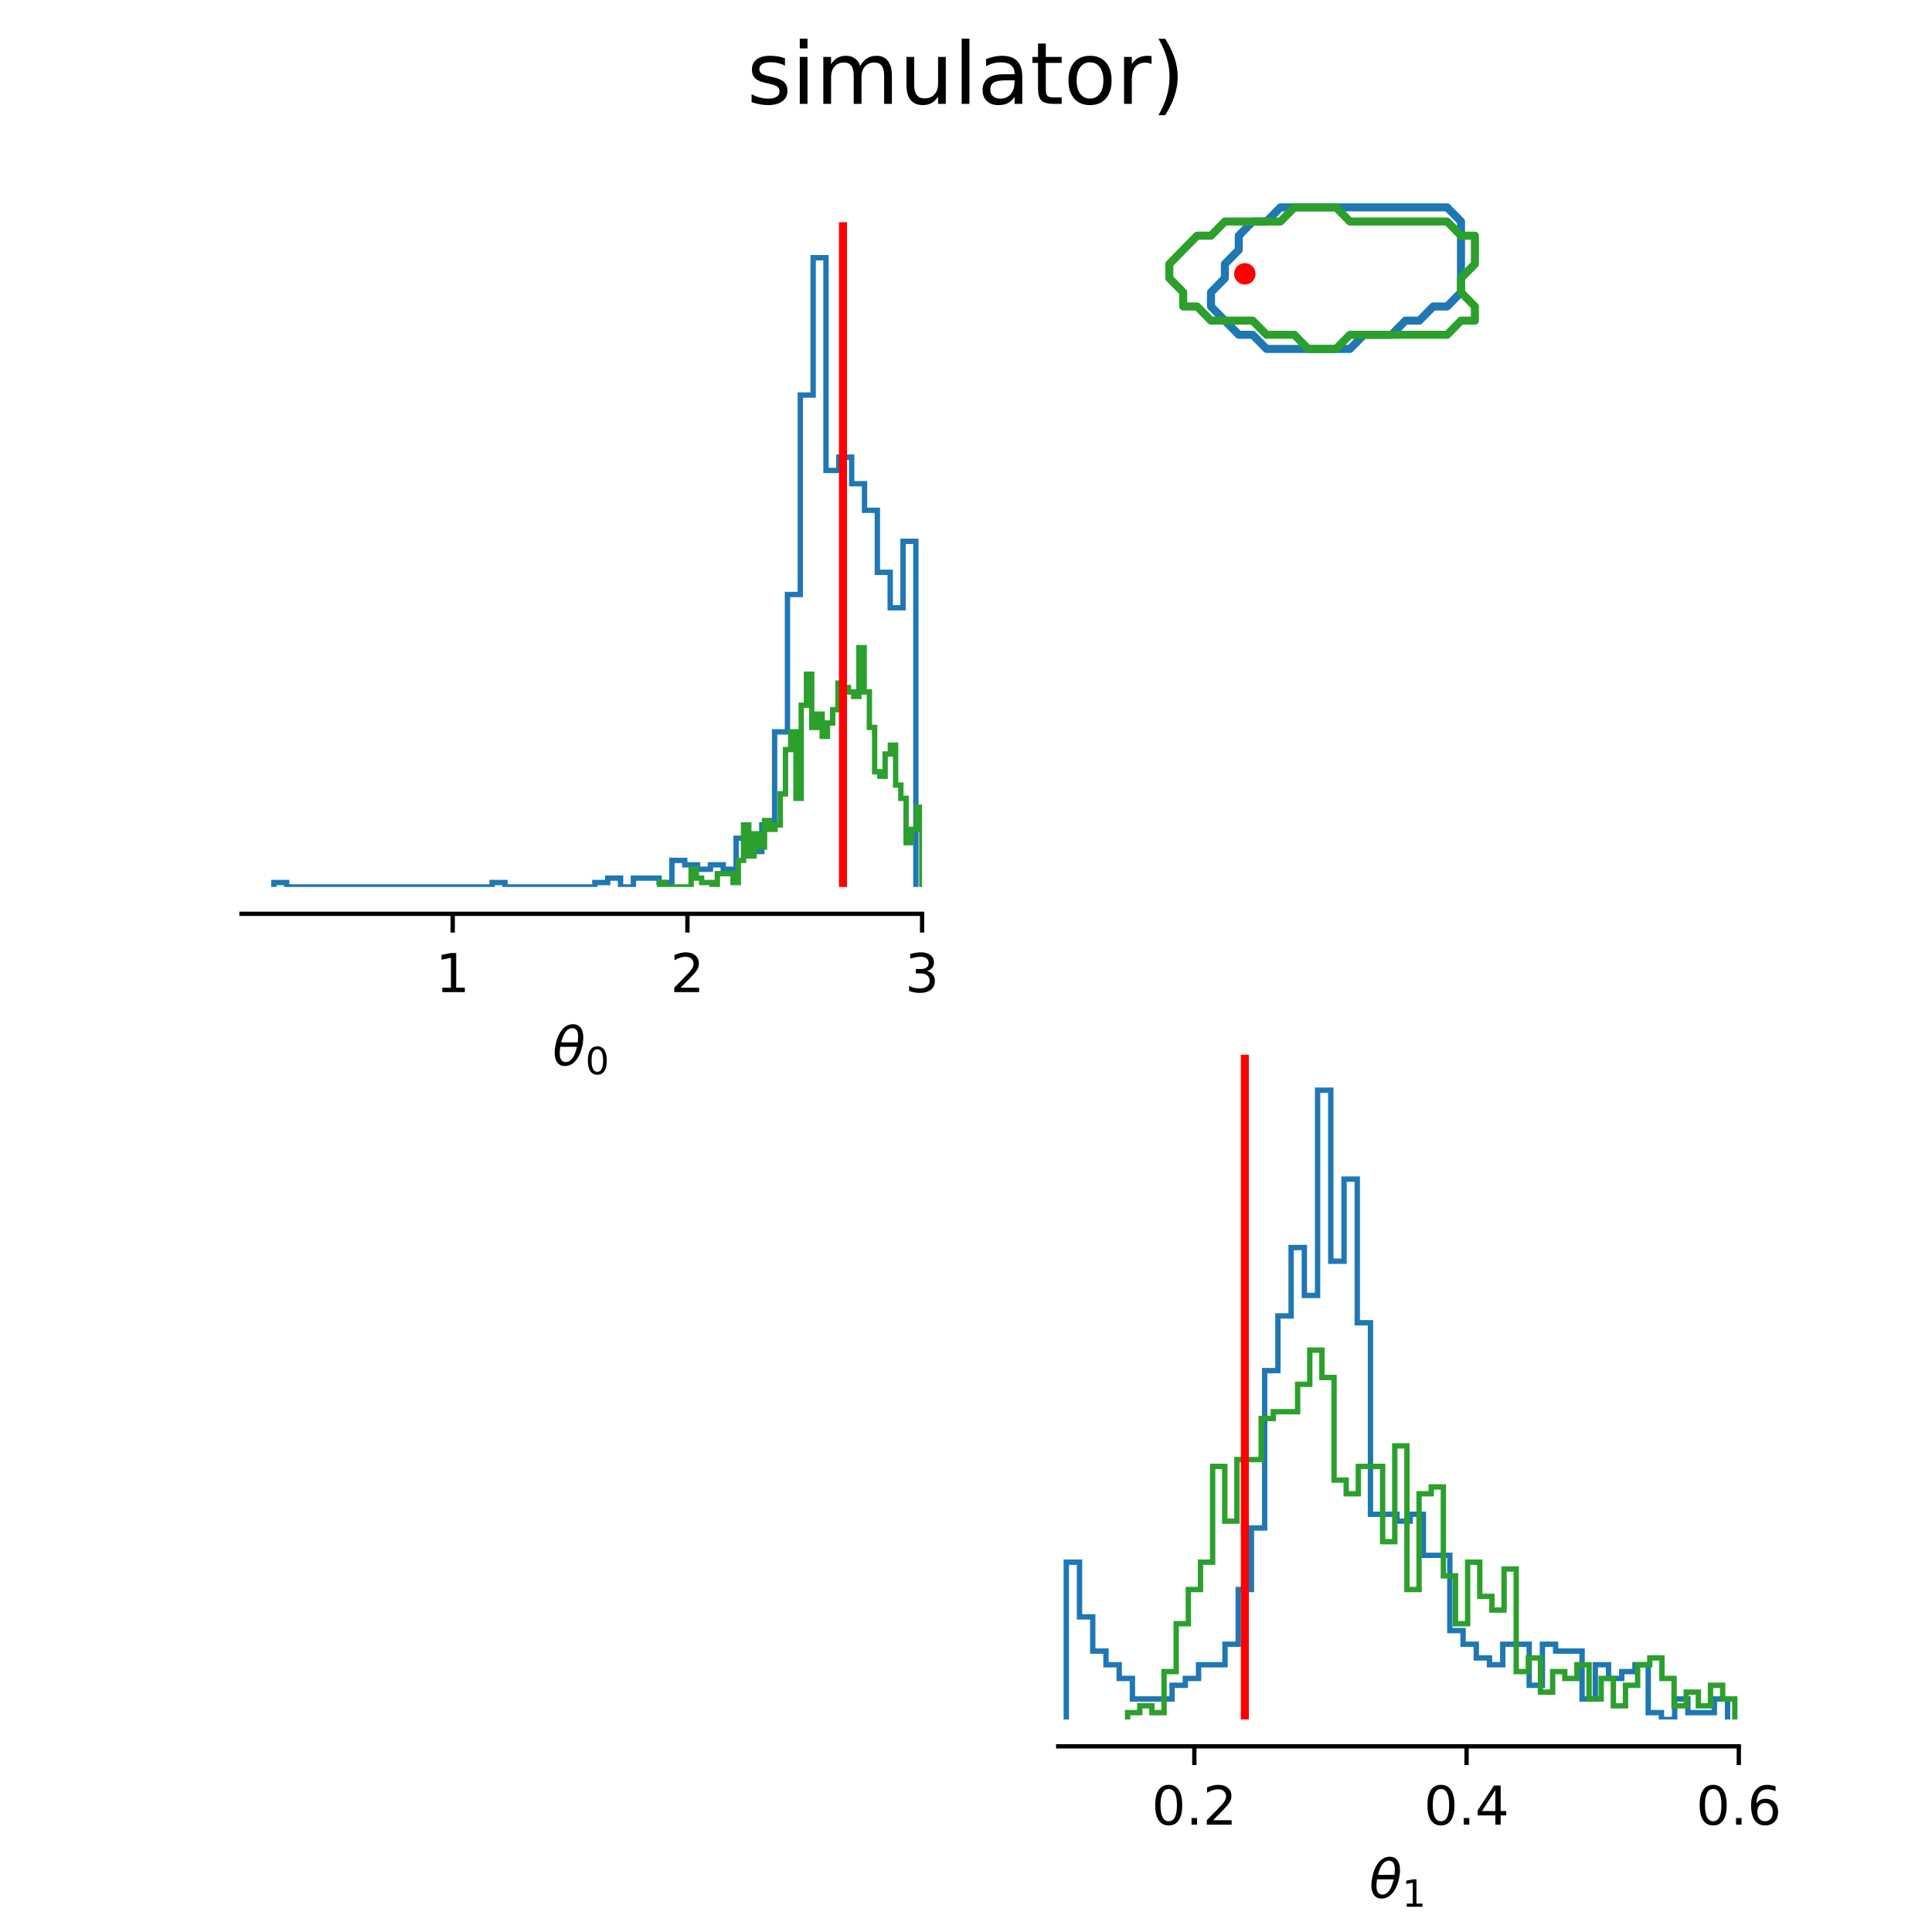
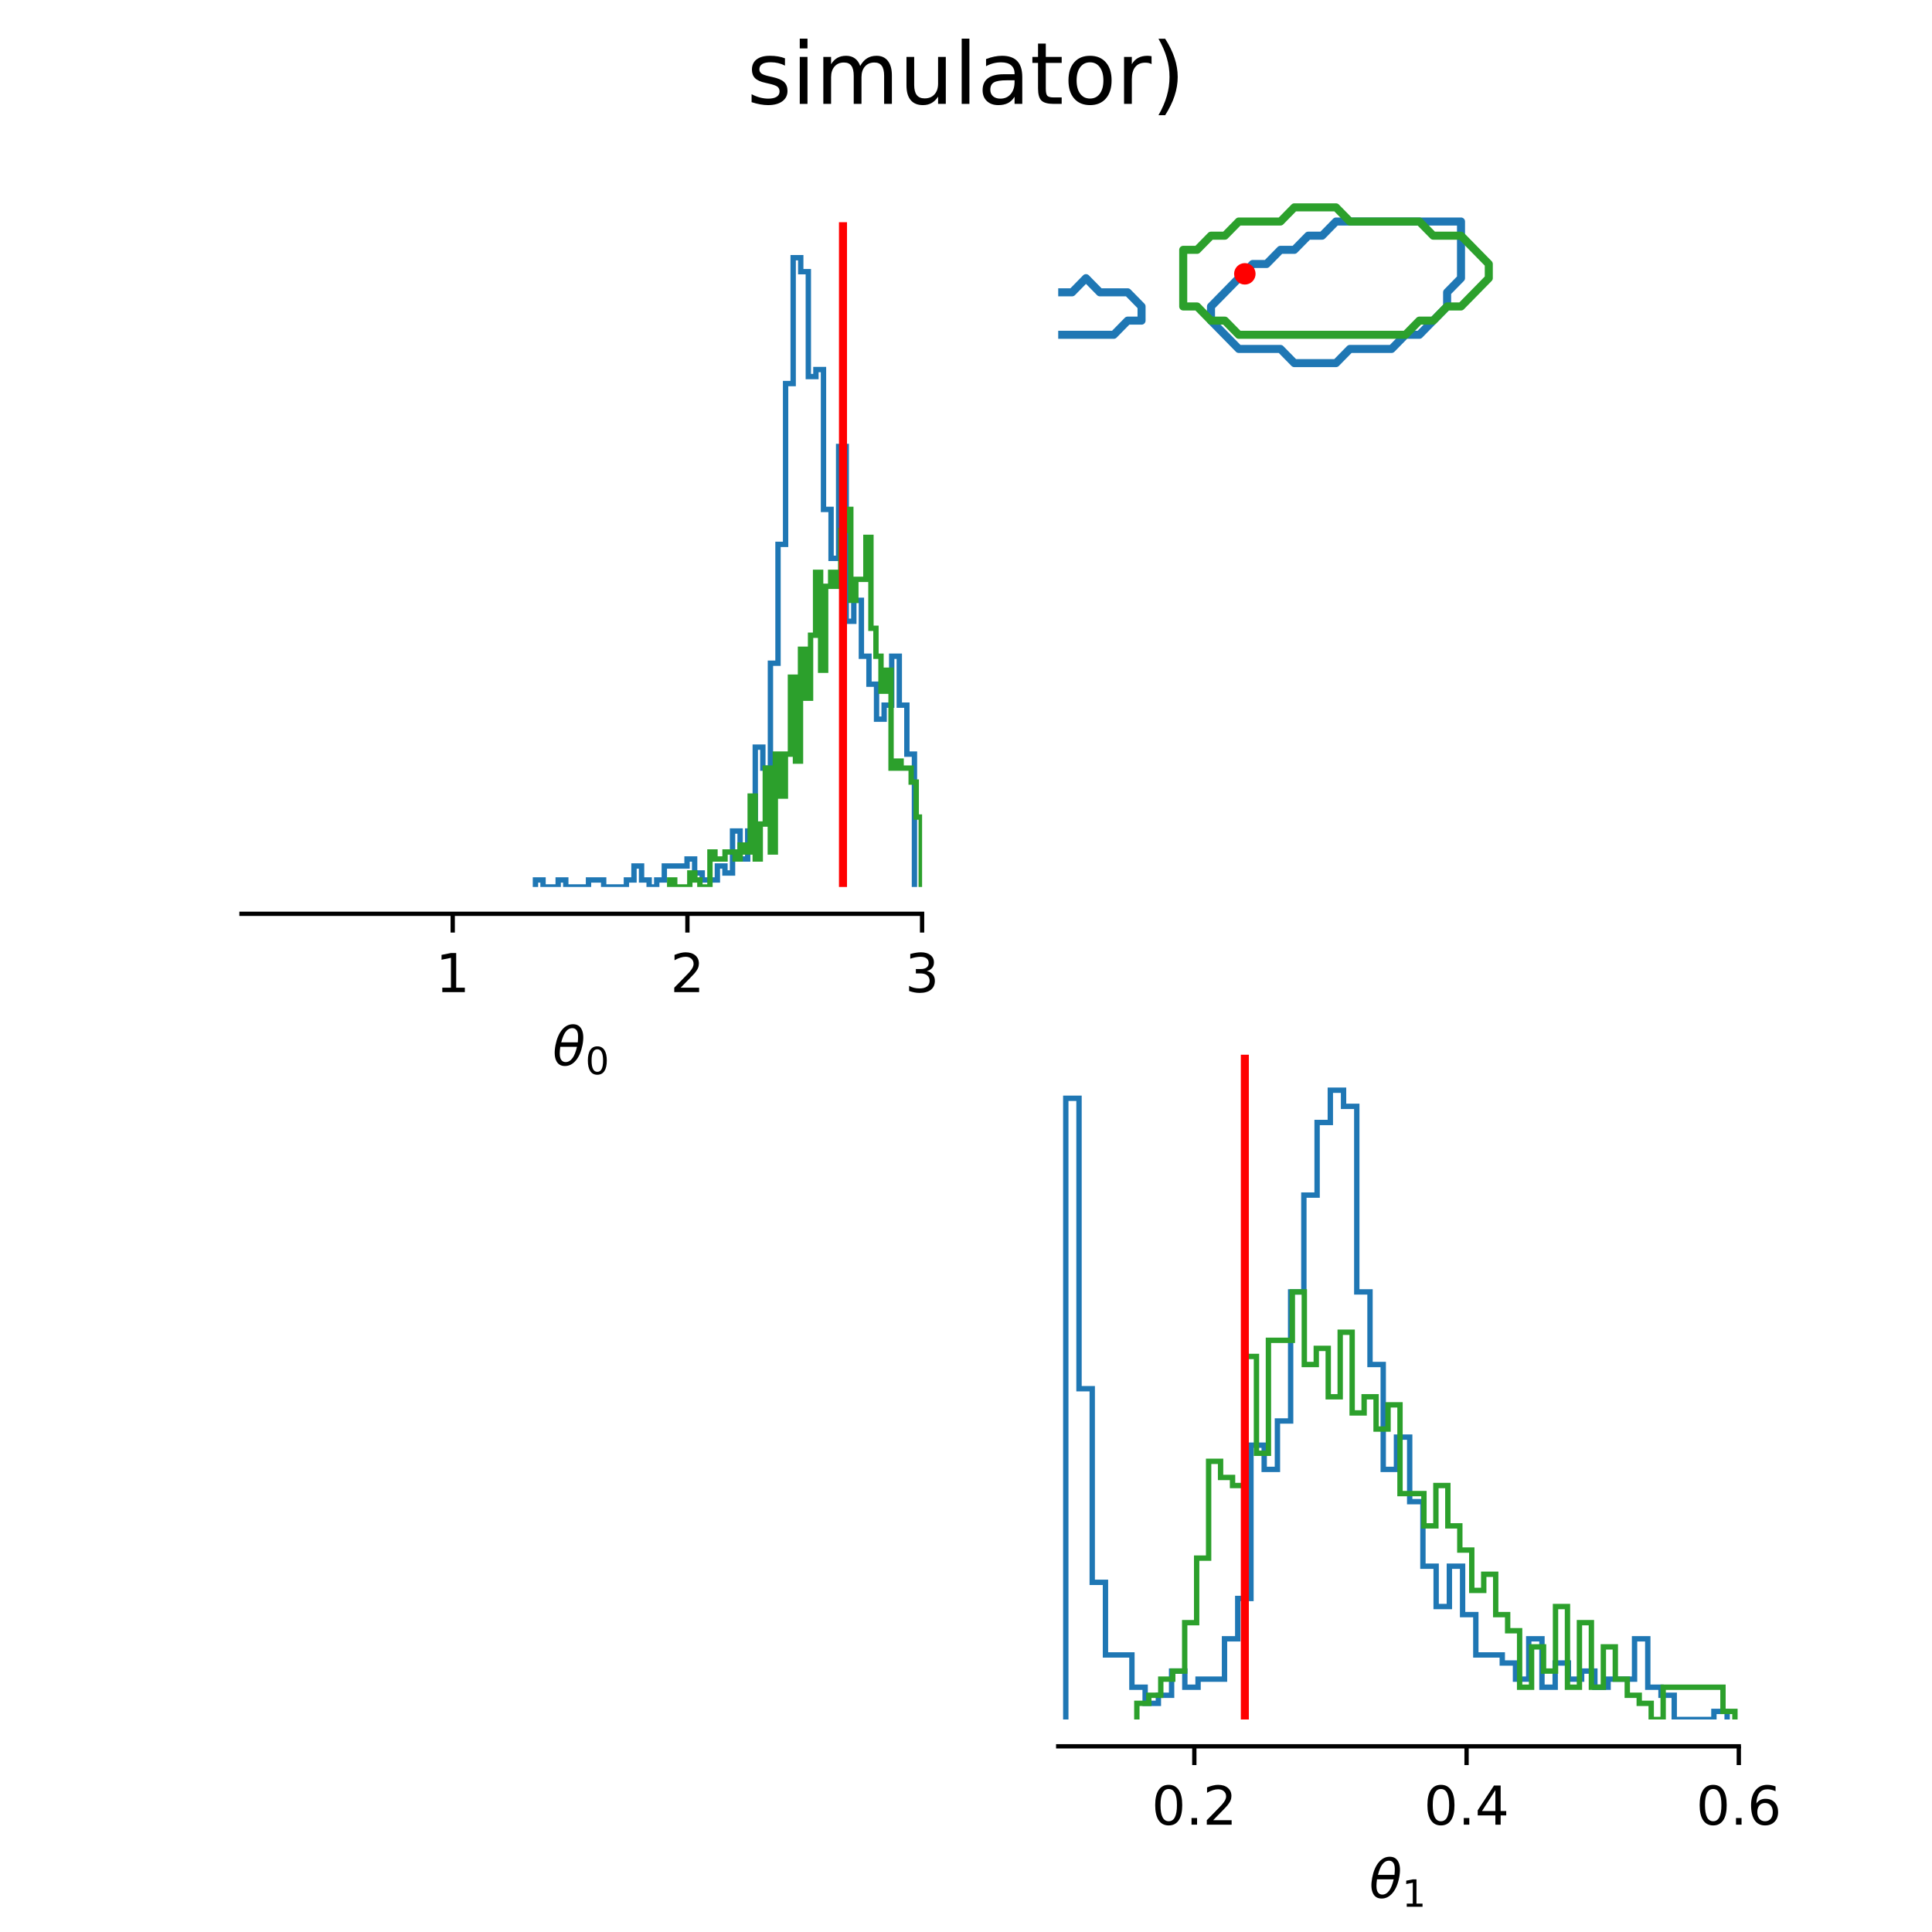
<svg xmlns="http://www.w3.org/2000/svg" xmlns:xlink="http://www.w3.org/1999/xlink" width="360pt" height="360pt" viewBox="0 0 360 360" version="1.1">
  <defs>
    <style type="text/css">*{stroke-linejoin: round; stroke-linecap: butt}</style>
  </defs>
  <g id="figure_1">
    <g id="patch_1">
      <path d="M 0 360  L 360 360  L 360 0  L 0 0  z " style="fill: #ffffff" />
    </g>
    <g id="axes_1">
      <g id="patch_2">
        <path d="M 45 165.273  L 171.818 165.273  L 171.818 36  L 45 36  z " style="fill: #ffffff" />
      </g>
      <g id="matplotlib.axis_1">
        <g id="xtick_1">
          <g id="line2d_1">
            <defs>
-               <path id="m9826b2f49f" d="M 0 0  L 0 3.5  " style="stroke: #000000; stroke-width: 0.8" />
+               <path id="m44b91484c9" d="M 0 0  L 0 3.5  " style="stroke: #000000; stroke-width: 0.8" />
            </defs>
            <g>
-               <use xlink:href="#m9826b2f49f" x="84.357" y="170.273" style="stroke: #000000; stroke-width: 0.8" />
+               <use xlink:href="#m44b91484c9" x="84.357" y="170.273" style="stroke: #000000; stroke-width: 0.8" />
            </g>
          </g>
          <g id="text_1">
            <g transform="translate(81.17612 184.8712) scale(0.1 -0.1)">
              <defs>
                <path id="DejaVuSans-31" d="M 794 531  L 1825 531  L 1825 4091  L 703 3866  L 703 4441  L 1819 4666  L 2450 4666  L 2450 531  L 3481 531  L 3481 0  L 794 0  L 794 531  z " transform="scale(0.015625)" />
              </defs>
              <use xlink:href="#DejaVuSans-31" />
            </g>
          </g>
        </g>
        <g id="xtick_2">
          <g id="line2d_2">
            <g>
-               <use xlink:href="#m9826b2f49f" x="128.088" y="170.273" style="stroke: #000000; stroke-width: 0.8" />
+               <use xlink:href="#m44b91484c9" x="128.088" y="170.273" style="stroke: #000000; stroke-width: 0.8" />
            </g>
          </g>
          <g id="text_2">
            <g transform="translate(124.9065 184.8712) scale(0.1 -0.1)">
              <defs>
                <path id="DejaVuSans-32" d="M 1228 531  L 3431 531  L 3431 0  L 469 0  L 469 531  Q 828 903 1448 1529  Q 2069 2156 2228 2338  Q 2531 2678 2651 2914  Q 2772 3150 2772 3378  Q 2772 3750 2511 3984  Q 2250 4219 1831 4219  Q 1534 4219 1204 4116  Q 875 4013 500 3803  L 500 4441  Q 881 4594 1212 4672  Q 1544 4750 1819 4750  Q 2544 4750 2975 4387  Q 3406 4025 3406 3419  Q 3406 3131 3298 2873  Q 3191 2616 2906 2266  Q 2828 2175 2409 1742  Q 1991 1309 1228 531  z " transform="scale(0.015625)" />
              </defs>
              <use xlink:href="#DejaVuSans-32" />
            </g>
          </g>
        </g>
        <g id="xtick_3">
          <g id="line2d_3">
            <g>
-               <use xlink:href="#m9826b2f49f" x="171.818" y="170.273" style="stroke: #000000; stroke-width: 0.8" />
+               <use xlink:href="#m44b91484c9" x="171.818" y="170.273" style="stroke: #000000; stroke-width: 0.8" />
            </g>
          </g>
          <g id="text_3">
            <g transform="translate(168.6369 184.8712) scale(0.1 -0.1)">
              <defs>
                <path id="DejaVuSans-33" d="M 2597 2516  Q 3050 2419 3304 2112  Q 3559 1806 3559 1356  Q 3559 666 3084 287  Q 2609 -91 1734 -91  Q 1441 -91 1130 -33  Q 819 25 488 141  L 488 750  Q 750 597 1062 519  Q 1375 441 1716 441  Q 2309 441 2620 675  Q 2931 909 2931 1356  Q 2931 1769 2642 2001  Q 2353 2234 1838 2234  L 1294 2234  L 1294 2753  L 1863 2753  Q 2328 2753 2575 2939  Q 2822 3125 2822 3475  Q 2822 3834 2567 4026  Q 2313 4219 1838 4219  Q 1578 4219 1281 4162  Q 984 4106 628 3988  L 628 4550  Q 988 4650 1302 4700  Q 1616 4750 1894 4750  Q 2613 4750 3031 4423  Q 3450 4097 3450 3541  Q 3450 3153 3228 2886  Q 3006 2619 2597 2516  z " transform="scale(0.015625)" />
              </defs>
              <use xlink:href="#DejaVuSans-33" />
            </g>
          </g>
        </g>
        <g id="text_4">
          <g transform="translate(102.9591 198.5493) scale(0.1 -0.1)">
            <defs>
              <path id="DejaVuSans-Oblique-3b8" d="M 2913 2219  L 925 2219  Q 791 1284 928 888  Q 1100 400 1566 400  Q 2034 400 2391 891  Q 2703 1322 2913 2219  z M 3009 2750  Q 3094 3638 2984 3950  Q 2813 4444 2353 4444  Q 1875 4444 1525 3956  Q 1250 3563 1034 2750  L 3009 2750  z M 2444 4913  Q 3194 4913 3494 4250  Q 3794 3591 3566 2422  Q 3341 1256 2781 594  Q 2225 -72 1475 -72  Q 722 -72 425 594  Q 128 1256 353 2422  Q 581 3591 1134 4250  Q 1691 4913 2444 4913  z " transform="scale(0.015625)" />
              <path id="DejaVuSans-30" d="M 2034 4250  Q 1547 4250 1301 3770  Q 1056 3291 1056 2328  Q 1056 1369 1301 889  Q 1547 409 2034 409  Q 2525 409 2770 889  Q 3016 1369 3016 2328  Q 3016 3291 2770 3770  Q 2525 4250 2034 4250  z M 2034 4750  Q 2819 4750 3233 4129  Q 3647 3509 3647 2328  Q 3647 1150 3233 529  Q 2819 -91 2034 -91  Q 1250 -91 836 529  Q 422 1150 422 2328  Q 422 3509 836 4129  Q 1250 4750 2034 4750  z " transform="scale(0.015625)" />
            </defs>
            <use xlink:href="#DejaVuSans-Oblique-3b8" transform="translate(0 0.234375)" />
            <use xlink:href="#DejaVuSans-30" transform="translate(61.18164 -16.17188) scale(0.7)" />
          </g>
        </g>
      </g>
      <g id="matplotlib.axis_2">
        <g id="ytick_1" />
        <g id="ytick_2" />
        <g id="ytick_3" />
        <g id="ytick_4" />
+         <g id="ytick_5" />
      </g>
      <g id="patch_3">
-         <path d="M 51.028 165.273  L 51.028 164.447  L 53.421 164.447  L 53.421 165.273  L 55.814 165.273  L 55.814 165.273  L 58.206 165.273  L 58.206 165.273  L 60.599 165.273  L 60.599 165.273  L 62.991 165.273  L 62.991 165.273  L 65.384 165.273  L 65.384 165.273  L 67.777 165.273  L 67.777 165.273  L 70.169 165.273  L 70.169 165.273  L 72.562 165.273  L 72.562 165.273  L 74.954 165.273  L 74.954 165.273  L 77.347 165.273  L 77.347 165.273  L 79.74 165.273  L 79.74 165.273  L 82.132 165.273  L 82.132 165.273  L 84.525 165.273  L 84.525 165.273  L 86.918 165.273  L 86.918 165.273  L 89.31 165.273  L 89.31 165.273  L 91.703 165.273  L 91.703 164.447  L 94.095 164.447  L 94.095 165.273  L 96.488 165.273  L 96.488 165.273  L 98.881 165.273  L 98.881 165.273  L 101.273 165.273  L 101.273 165.273  L 103.666 165.273  L 103.666 165.273  L 106.058 165.273  L 106.058 165.273  L 108.451 165.273  L 108.451 165.273  L 110.844 165.273  L 110.844 164.447  L 113.236 164.447  L 113.236 163.621  L 115.629 163.621  L 115.629 165.273  L 118.022 165.273  L 118.022 163.621  L 120.414 163.621  L 120.414 163.621  L 122.807 163.621  L 122.807 164.447  L 125.199 164.447  L 125.199 160.318  L 127.592 160.318  L 127.592 161.144  L 129.985 161.144  L 129.985 161.97  L 132.377 161.97  L 132.377 161.144  L 134.77 161.144  L 134.77 161.97  L 137.162 161.97  L 137.162 156.19  L 139.555 156.19  L 139.555 158.667  L 141.948 158.667  L 141.948 153.712  L 144.34 153.712  L 144.34 136.372  L 146.733 136.372  L 146.733 110.774  L 149.126 110.774  L 149.126 73.616  L 151.518 73.616  L 151.518 48.019  L 153.911 48.019  L 153.911 87.654  L 156.303 87.654  L 156.303 85.177  L 158.696 85.177  L 158.696 90.131  L 161.089 90.131  L 161.089 95.085  L 163.481 95.085  L 163.481 106.646  L 165.874 106.646  L 165.874 113.252  L 168.266 113.252  L 168.266 100.866  L 170.659 100.866  L 170.659 165.273  " clip-path="url(#p16dd8b7248)" style="fill: none; stroke: #1f77b4; stroke-linejoin: miter" />
+         <path d="M 99.773 165.273  L 99.773 163.97  L 101.185 163.97  L 101.185 165.273  L 102.598 165.273  L 102.598 165.273  L 104.01 165.273  L 104.01 163.97  L 105.423 163.97  L 105.423 165.273  L 106.835 165.273  L 106.835 165.273  L 108.248 165.273  L 108.248 165.273  L 109.66 165.273  L 109.66 163.97  L 111.072 163.97  L 111.072 163.97  L 112.485 163.97  L 112.485 165.273  L 113.897 165.273  L 113.897 165.273  L 115.31 165.273  L 115.31 165.273  L 116.722 165.273  L 116.722 163.97  L 118.134 163.97  L 118.134 161.364  L 119.547 161.364  L 119.547 163.97  L 120.959 163.97  L 120.959 165.273  L 122.372 165.273  L 122.372 163.97  L 123.784 163.97  L 123.784 161.364  L 125.196 161.364  L 125.196 161.364  L 126.609 161.364  L 126.609 161.364  L 128.021 161.364  L 128.021 160.061  L 129.434 160.061  L 129.434 162.667  L 130.846 162.667  L 130.846 163.97  L 132.258 163.97  L 132.258 163.97  L 133.671 163.97  L 133.671 161.364  L 135.083 161.364  L 135.083 162.667  L 136.496 162.667  L 136.496 154.85  L 137.908 154.85  L 137.908 160.061  L 139.321 160.061  L 139.321 154.85  L 140.733 154.85  L 140.733 139.216  L 142.145 139.216  L 142.145 143.125  L 143.558 143.125  L 143.558 123.582  L 144.97 123.582  L 144.97 101.434  L 146.383 101.434  L 146.383 71.469  L 147.795 71.469  L 147.795 48.019  L 149.207 48.019  L 149.207 50.624  L 150.62 50.624  L 150.62 70.167  L 152.032 70.167  L 152.032 68.864  L 153.445 68.864  L 153.445 94.92  L 154.857 94.92  L 154.857 104.04  L 156.269 104.04  L 156.269 83.195  L 157.682 83.195  L 157.682 115.765  L 159.094 115.765  L 159.094 111.857  L 160.507 111.857  L 160.507 122.28  L 161.919 122.28  L 161.919 127.491  L 163.331 127.491  L 163.331 134.005  L 164.744 134.005  L 164.744 131.399  L 166.156 131.399  L 166.156 122.28  L 167.569 122.28  L 167.569 131.399  L 168.981 131.399  L 168.981 140.519  L 170.394 140.519  L 170.394 165.273  " clip-path="url(#pfced21b844)" style="fill: none; stroke: #1f77b4; stroke-linejoin: miter" />
      </g>
      <g id="patch_4">
-         <path d="M 122.916 165.273  L 122.916 164.447  L 123.893 164.447  L 123.893 165.273  L 124.87 165.273  L 124.87 165.273  L 125.848 165.273  L 125.848 165.273  L 126.825 165.273  L 126.825 165.273  L 127.802 165.273  L 127.802 165.273  L 128.779 165.273  L 128.779 161.97  L 129.756 161.97  L 129.756 163.621  L 130.733 163.621  L 130.733 164.447  L 131.71 164.447  L 131.71 164.447  L 132.687 164.447  L 132.687 165.273  L 133.664 165.273  L 133.664 162.796  L 134.641 162.796  L 134.641 162.796  L 135.618 162.796  L 135.618 162.796  L 136.595 162.796  L 136.595 164.447  L 137.572 164.447  L 137.572 160.318  L 138.549 160.318  L 138.549 153.712  L 139.526 153.712  L 139.526 159.493  L 140.504 159.493  L 140.504 155.364  L 141.481 155.364  L 141.481 157.841  L 142.458 157.841  L 142.458 152.887  L 143.435 152.887  L 143.435 154.538  L 144.412 154.538  L 144.412 153.712  L 145.389 153.712  L 145.389 147.932  L 146.366 147.932  L 146.366 139.675  L 147.343 139.675  L 147.343 136.372  L 148.32 136.372  L 148.32 148.758  L 149.297 148.758  L 149.297 131.418  L 150.274 131.418  L 150.274 125.638  L 151.251 125.638  L 151.251 135.546  L 152.228 135.546  L 152.228 133.069  L 153.205 133.069  L 153.205 137.198  L 154.182 137.198  L 154.182 134.721  L 155.159 134.721  L 155.159 132.243  L 156.137 132.243  L 156.137 127.289  L 157.114 127.289  L 157.114 128.115  L 158.091 128.115  L 158.091 128.94  L 159.068 128.94  L 159.068 129.766  L 160.045 129.766  L 160.045 120.683  L 161.022 120.683  L 161.022 128.94  L 161.999 128.94  L 161.999 135.546  L 162.976 135.546  L 162.976 143.804  L 163.953 143.804  L 163.953 144.629  L 164.93 144.629  L 164.93 140.501  L 165.907 140.501  L 165.907 138.849  L 166.884 138.849  L 166.884 146.281  L 167.861 146.281  L 167.861 148.758  L 168.838 148.758  L 168.838 157.015  L 169.815 157.015  L 169.815 154.538  L 170.793 154.538  L 170.793 150.41  L 171.77 150.41  L 171.77 165.273  " clip-path="url(#p16dd8b7248)" style="fill: none; stroke: #2ca02c; stroke-linejoin: miter" />
+         <path d="M 124.787 165.273  L 124.787 163.97  L 125.725 163.97  L 125.725 165.273  L 126.662 165.273  L 126.662 165.273  L 127.6 165.273  L 127.6 165.273  L 128.537 165.273  L 128.537 162.667  L 129.475 162.667  L 129.475 163.97  L 130.412 163.97  L 130.412 165.273  L 131.35 165.273  L 131.35 165.273  L 132.287 165.273  L 132.287 158.759  L 133.224 158.759  L 133.224 160.061  L 134.162 160.061  L 134.162 160.061  L 135.099 160.061  L 135.099 158.759  L 136.037 158.759  L 136.037 158.759  L 136.974 158.759  L 136.974 160.061  L 137.912 160.061  L 137.912 157.456  L 138.849 157.456  L 138.849 158.759  L 139.786 158.759  L 139.786 148.336  L 140.724 148.336  L 140.724 160.061  L 141.661 160.061  L 141.661 153.547  L 142.599 153.547  L 142.599 143.125  L 143.536 143.125  L 143.536 158.759  L 144.474 158.759  L 144.474 140.519  L 145.411 140.519  L 145.411 148.336  L 146.349 148.336  L 146.349 140.519  L 147.286 140.519  L 147.286 126.188  L 148.223 126.188  L 148.223 141.822  L 149.161 141.822  L 149.161 120.977  L 150.098 120.977  L 150.098 130.096  L 151.036 130.096  L 151.036 118.371  L 151.973 118.371  L 151.973 106.646  L 152.911 106.646  L 152.911 124.885  L 153.848 124.885  L 153.848 109.251  L 154.785 109.251  L 154.785 106.646  L 155.723 106.646  L 155.723 109.251  L 156.66 109.251  L 156.66 98.829  L 157.598 98.829  L 157.598 94.92  L 158.535 94.92  L 158.535 111.857  L 159.473 111.857  L 159.473 107.948  L 160.41 107.948  L 160.41 107.948  L 161.347 107.948  L 161.347 100.132  L 162.285 100.132  L 162.285 117.068  L 163.222 117.068  L 163.222 122.28  L 164.16 122.28  L 164.16 128.794  L 165.097 128.794  L 165.097 124.885  L 166.035 124.885  L 166.035 143.125  L 166.972 143.125  L 166.972 141.822  L 167.91 141.822  L 167.91 143.125  L 168.847 143.125  L 168.847 143.125  L 169.784 143.125  L 169.784 145.73  L 170.722 145.73  L 170.722 152.244  L 171.659 152.244  L 171.659 165.273  " clip-path="url(#pfced21b844)" style="fill: none; stroke: #2ca02c; stroke-linejoin: miter" />
      </g>
      <g id="line2d_4">
-         <path d="M 157.078 165.273  L 157.078 42.156  " clip-path="url(#p16dd8b7248)" style="fill: none; stroke: #ff0000; stroke-width: 1.5; stroke-linecap: square" />
+         <path d="M 157.078 165.273  L 157.078 42.156  " clip-path="url(#pfced21b844)" style="fill: none; stroke: #ff0000; stroke-width: 1.5; stroke-linecap: square" />
      </g>
      <g id="patch_5">
        <path d="M 45 170.273  L 171.818 170.273  " style="fill: none; stroke: #000000; stroke-width: 0.8; stroke-linejoin: miter; stroke-linecap: square" />
      </g>
    </g>
    <g id="axes_2">
      <g id="patch_6">
        <path d="M 197.182 165.273  L 324 165.273  L 324 36  L 197.182 36  z " style="fill: #ffffff" />
      </g>
      <g id="matplotlib.axis_3">
        <g id="xtick_4" />
        <g id="xtick_5" />
        <g id="xtick_6" />
      </g>
      <g id="matplotlib.axis_4">
-         <g id="ytick_5" />
        <g id="ytick_6" />
        <g id="ytick_7" />
        <g id="ytick_8" />
        <g id="ytick_9" />
        <g id="ytick_10" />
+         <g id="ytick_11" />
      </g>
      <g id="QuadContourSet_1">
-         <path d="M 236.004 65.02  L 236.004 65.02  L 233.416 62.382  L 230.827 62.382  L 230.827 62.382  L 228.239 59.744  L 228.239 59.744  L 225.651 57.106  L 225.651 57.106  L 225.651 54.468  L 225.651 54.468  L 228.239 51.829  L 228.239 49.191  L 228.239 49.191  L 230.827 46.553  L 230.827 43.915  L 230.827 43.915  L 233.416 41.276  L 233.416 41.276  L 236.004 41.276  L 238.592 38.638  L 238.592 38.638  L 241.18 38.638  L 243.768 38.638  L 246.356 38.638  L 248.944 38.638  L 251.532 38.638  L 254.121 38.638  L 256.709 38.638  L 259.297 38.638  L 261.885 38.638  L 264.473 38.638  L 267.061 38.638  L 269.649 38.638  L 269.649 38.638  L 272.237 41.276  L 272.237 41.276  L 272.237 43.915  L 272.237 46.553  L 272.237 49.191  L 272.237 51.829  L 272.237 54.468  L 272.237 54.468  L 269.649 57.106  L 269.649 57.106  L 267.061 57.106  L 264.473 59.744  L 264.473 59.744  L 261.885 59.744  L 259.297 62.382  L 259.297 62.382  L 256.709 62.382  L 254.121 62.382  L 251.532 65.02  L 251.532 65.02  L 248.944 65.02  L 246.356 65.02  L 243.768 65.02  L 241.18 65.02  L 238.592 65.02  L 236.004 65.02  z M 202.358 54.468  L 202.358 54.468  L 202.358 54.468  L 202.358 54.468  L 202.358 54.468  z " clip-path="url(#p6ecda523f6)" style="fill: none; stroke: #1f77b4; stroke-width: 1.5" />
+         <path d="M 197.182 54.468  L 199.77 54.468  L 202.358 51.829  L 202.358 51.829  L 202.358 51.829  L 204.946 54.468  L 207.534 54.468  L 210.122 54.468  L 210.122 54.468  L 212.711 57.106  L 212.711 57.106  L 212.711 59.744  L 212.711 59.744  L 210.122 59.744  L 207.534 62.382  L 207.534 62.382  L 204.946 62.382  L 202.358 62.382  L 199.77 62.382  L 197.182 62.382  M 241.18 67.659  L 241.18 67.659  L 238.592 65.02  L 236.004 65.02  L 233.416 65.02  L 230.827 65.02  L 230.827 65.02  L 228.239 62.382  L 228.239 62.382  L 225.651 59.744  L 225.651 59.744  L 225.651 57.106  L 225.651 57.106  L 228.239 54.468  L 228.239 54.468  L 230.827 51.829  L 230.827 51.829  L 233.416 49.191  L 233.416 49.191  L 236.004 49.191  L 238.592 46.553  L 238.592 46.553  L 241.18 46.553  L 243.768 43.915  L 243.768 43.915  L 246.356 43.915  L 248.944 41.276  L 248.944 41.276  L 251.532 41.276  L 254.121 41.276  L 256.709 41.276  L 259.297 41.276  L 261.885 41.276  L 264.473 41.276  L 267.061 41.276  L 269.649 41.276  L 272.237 41.276  L 272.237 41.276  L 272.237 43.915  L 272.237 46.553  L 272.237 49.191  L 272.237 51.829  L 272.237 51.829  L 269.649 54.468  L 269.649 57.106  L 269.649 57.106  L 267.061 59.744  L 267.061 59.744  L 264.473 62.382  L 264.473 62.382  L 261.885 62.382  L 259.297 65.02  L 259.297 65.02  L 256.709 65.02  L 254.121 65.02  L 251.532 65.02  L 248.944 67.659  L 248.944 67.659  L 246.356 67.659  L 243.768 67.659  L 241.18 67.659  z " clip-path="url(#p57dbb8d862)" style="fill: none; stroke: #1f77b4; stroke-width: 1.5" />
      </g>
      <g id="QuadContourSet_2">
-         <path d="M 243.768 65.02  L 243.768 65.02  L 241.18 62.382  L 238.592 62.382  L 236.004 62.382  L 236.004 62.382  L 233.416 59.744  L 230.827 59.744  L 228.239 59.744  L 225.651 59.744  L 225.651 59.744  L 223.063 57.106  L 220.475 57.106  L 220.475 57.106  L 220.475 54.468  L 217.887 51.829  L 217.887 51.829  L 217.887 49.191  L 217.887 49.191  L 220.475 46.553  L 220.475 46.553  L 223.063 43.915  L 223.063 43.915  L 225.651 43.915  L 228.239 41.276  L 228.239 41.276  L 230.827 41.276  L 233.416 41.276  L 236.004 41.276  L 238.592 41.276  L 241.18 38.638  L 241.18 38.638  L 243.768 38.638  L 246.356 38.638  L 248.944 38.638  L 248.944 38.638  L 251.532 41.276  L 254.121 41.276  L 256.709 41.276  L 259.297 41.276  L 261.885 41.276  L 264.473 41.276  L 267.061 41.276  L 269.649 41.276  L 269.649 41.276  L 272.237 43.915  L 274.826 43.915  L 274.826 43.915  L 274.826 46.553  L 274.826 49.191  L 274.826 49.191  L 272.237 51.829  L 272.237 54.468  L 274.826 57.106  L 274.826 57.106  L 274.826 59.744  L 274.826 59.744  L 272.237 59.744  L 269.649 62.382  L 269.649 62.382  L 267.061 62.382  L 264.473 62.382  L 261.885 62.382  L 259.297 62.382  L 256.709 62.382  L 254.121 62.382  L 251.532 62.382  L 248.944 65.02  L 248.944 65.02  L 246.356 65.02  L 243.768 65.02  z " clip-path="url(#p6ecda523f6)" style="fill: none; stroke: #2ca02c; stroke-width: 1.5" />
+         <path d="M 230.827 62.382  L 230.827 62.382  L 228.239 59.744  L 225.651 59.744  L 225.651 59.744  L 223.063 57.106  L 220.475 57.106  L 220.475 57.106  L 220.475 54.468  L 220.475 51.829  L 220.475 49.191  L 220.475 46.553  L 220.475 46.553  L 223.063 46.553  L 225.651 43.915  L 225.651 43.915  L 228.239 43.915  L 230.827 41.276  L 230.827 41.276  L 233.416 41.276  L 236.004 41.276  L 238.592 41.276  L 241.18 38.638  L 241.18 38.638  L 243.768 38.638  L 246.356 38.638  L 248.944 38.638  L 248.944 38.638  L 251.532 41.276  L 254.121 41.276  L 256.709 41.276  L 259.297 41.276  L 261.885 41.276  L 264.473 41.276  L 264.473 41.276  L 267.061 43.915  L 269.649 43.915  L 272.237 43.915  L 272.237 43.915  L 274.826 46.553  L 274.826 46.553  L 277.414 49.191  L 277.414 49.191  L 277.414 51.829  L 277.414 51.829  L 274.826 54.468  L 274.826 54.468  L 272.237 57.106  L 272.237 57.106  L 269.649 57.106  L 267.061 59.744  L 267.061 59.744  L 264.473 59.744  L 261.885 62.382  L 261.885 62.382  L 259.297 62.382  L 256.709 62.382  L 254.121 62.382  L 251.532 62.382  L 248.944 62.382  L 246.356 62.382  L 243.768 62.382  L 241.18 62.382  L 238.592 62.382  L 236.004 62.382  L 233.416 62.382  L 230.827 62.382  z " clip-path="url(#p57dbb8d862)" style="fill: none; stroke: #2ca02c; stroke-width: 1.5" />
      </g>
      <g id="line2d_5">
-         <path d="M 231.958 51.025  " clip-path="url(#p6ecda523f6)" style="fill: none; stroke: #ff0000; stroke-width: 1.5; stroke-linecap: square" />
+         <path d="M 231.958 51.025  " clip-path="url(#p57dbb8d862)" style="fill: none; stroke: #ff0000; stroke-width: 1.5; stroke-linecap: square" />
        <defs>
-           <path id="m374d17636a" d="M 0 1.5  C 0.398 1.5 0.779 1.342 1.061 1.061  C 1.342 0.779 1.5 0.398 1.5 0  C 1.5 -0.398 1.342 -0.779 1.061 -1.061  C 0.779 -1.342 0.398 -1.5 0 -1.5  C -0.398 -1.5 -0.779 -1.342 -1.061 -1.061  C -1.342 -0.779 -1.5 -0.398 -1.5 0  C -1.5 0.398 -1.342 0.779 -1.061 1.061  C -0.779 1.342 -0.398 1.5 0 1.5  z " style="stroke: #ff0000" />
+           <path id="m6de8be8a58" d="M 0 1.5  C 0.398 1.5 0.779 1.342 1.061 1.061  C 1.342 0.779 1.5 0.398 1.5 0  C 1.5 -0.398 1.342 -0.779 1.061 -1.061  C 0.779 -1.342 0.398 -1.5 0 -1.5  C -0.398 -1.5 -0.779 -1.342 -1.061 -1.061  C -1.342 -0.779 -1.5 -0.398 -1.5 0  C -1.5 0.398 -1.342 0.779 -1.061 1.061  C -0.779 1.342 -0.398 1.5 0 1.5  z " style="stroke: #ff0000" />
        </defs>
-         <g clip-path="url(#p6ecda523f6)">
-           <use xlink:href="#m374d17636a" x="231.958" y="51.025" style="fill: #ff0000; stroke: #ff0000" />
+         <g clip-path="url(#p57dbb8d862)">
+           <use xlink:href="#m6de8be8a58" x="231.958" y="51.025" style="fill: #ff0000; stroke: #ff0000" />
        </g>
      </g>
    </g>
    <g id="axes_3" />
    <g id="axes_4">
      <g id="patch_7">
        <path d="M 197.182 320.4  L 324 320.4  L 324 191.127  L 197.182 191.127  z " style="fill: #ffffff" />
      </g>
      <g id="matplotlib.axis_5">
        <g id="xtick_7">
          <g id="line2d_6">
            <g>
-               <use xlink:href="#m9826b2f49f" x="222.545" y="325.4" style="stroke: #000000; stroke-width: 0.8" />
+               <use xlink:href="#m44b91484c9" x="222.545" y="325.4" style="stroke: #000000; stroke-width: 0.8" />
            </g>
          </g>
          <g id="text_5">
            <g transform="translate(214.5939 339.9984) scale(0.1 -0.1)">
              <defs>
                <path id="DejaVuSans-2e" d="M 684 794  L 1344 794  L 1344 0  L 684 0  L 684 794  z " transform="scale(0.015625)" />
              </defs>
              <use xlink:href="#DejaVuSans-30" />
              <use xlink:href="#DejaVuSans-2e" transform="translate(63.62305 0)" />
              <use xlink:href="#DejaVuSans-32" transform="translate(95.41016 0)" />
            </g>
          </g>
        </g>
        <g id="xtick_8">
          <g id="line2d_7">
            <g>
-               <use xlink:href="#m9826b2f49f" x="273.273" y="325.4" style="stroke: #000000; stroke-width: 0.8" />
+               <use xlink:href="#m44b91484c9" x="273.273" y="325.4" style="stroke: #000000; stroke-width: 0.8" />
            </g>
          </g>
          <g id="text_6">
            <g transform="translate(265.3212 339.9984) scale(0.1 -0.1)">
              <defs>
                <path id="DejaVuSans-34" d="M 2419 4116  L 825 1625  L 2419 1625  L 2419 4116  z M 2253 4666  L 3047 4666  L 3047 1625  L 3713 1625  L 3713 1100  L 3047 1100  L 3047 0  L 2419 0  L 2419 1100  L 313 1100  L 313 1709  L 2253 4666  z " transform="scale(0.015625)" />
              </defs>
              <use xlink:href="#DejaVuSans-30" />
              <use xlink:href="#DejaVuSans-2e" transform="translate(63.62305 0)" />
              <use xlink:href="#DejaVuSans-34" transform="translate(95.41016 0)" />
            </g>
          </g>
        </g>
        <g id="xtick_9">
          <g id="line2d_8">
            <g>
-               <use xlink:href="#m9826b2f49f" x="324" y="325.4" style="stroke: #000000; stroke-width: 0.8" />
+               <use xlink:href="#m44b91484c9" x="324" y="325.4" style="stroke: #000000; stroke-width: 0.8" />
            </g>
          </g>
          <g id="text_7">
            <g transform="translate(316.0484 339.9984) scale(0.1 -0.1)">
              <defs>
                <path id="DejaVuSans-36" d="M 2113 2584  Q 1688 2584 1439 2293  Q 1191 2003 1191 1497  Q 1191 994 1439 701  Q 1688 409 2113 409  Q 2538 409 2786 701  Q 3034 994 3034 1497  Q 3034 2003 2786 2293  Q 2538 2584 2113 2584  z M 3366 4563  L 3366 3988  Q 3128 4100 2886 4159  Q 2644 4219 2406 4219  Q 1781 4219 1451 3797  Q 1122 3375 1075 2522  Q 1259 2794 1537 2939  Q 1816 3084 2150 3084  Q 2853 3084 3261 2657  Q 3669 2231 3669 1497  Q 3669 778 3244 343  Q 2819 -91 2113 -91  Q 1303 -91 875 529  Q 447 1150 447 2328  Q 447 3434 972 4092  Q 1497 4750 2381 4750  Q 2619 4750 2861 4703  Q 3103 4656 3366 4563  z " transform="scale(0.015625)" />
              </defs>
              <use xlink:href="#DejaVuSans-30" />
              <use xlink:href="#DejaVuSans-2e" transform="translate(63.62305 0)" />
              <use xlink:href="#DejaVuSans-36" transform="translate(95.41016 0)" />
            </g>
          </g>
        </g>
        <g id="text_8">
          <g transform="translate(255.1409 353.6766) scale(0.1 -0.1)">
            <use xlink:href="#DejaVuSans-Oblique-3b8" transform="translate(0 0.234375)" />
            <use xlink:href="#DejaVuSans-31" transform="translate(61.18164 -16.17188) scale(0.7)" />
          </g>
        </g>
      </g>
      <g id="matplotlib.axis_6">
-         <g id="ytick_11" />
        <g id="ytick_12" />
        <g id="ytick_13" />
        <g id="ytick_14" />
        <g id="ytick_15" />
        <g id="ytick_16" />
      </g>
      <g id="patch_8">
-         <path d="M 198.688 320.4  L 198.688 291.086  L 201.152 291.086  L 201.152 301.282  L 203.616 301.282  L 203.616 307.655  L 206.081 307.655  L 206.081 310.204  L 208.545 310.204  L 208.545 312.753  L 211.01 312.753  L 211.01 316.576  L 213.474 316.576  L 213.474 316.576  L 215.938 316.576  L 215.938 316.576  L 218.403 316.576  L 218.403 314.027  L 220.867 314.027  L 220.867 312.753  L 223.332 312.753  L 223.332 310.204  L 225.796 310.204  L 225.796 310.204  L 228.26 310.204  L 228.26 306.38  L 230.725 306.38  L 230.725 296.184  L 233.189 296.184  L 233.189 284.714  L 235.653 284.714  L 235.653 255.4  L 238.118 255.4  L 238.118 245.204  L 240.582 245.204  L 240.582 232.459  L 243.047 232.459  L 243.047 241.381  L 245.511 241.381  L 245.511 203.146  L 247.975 203.146  L 247.975 235.008  L 250.44 235.008  L 250.44 219.714  L 252.904 219.714  L 252.904 246.479  L 255.369 246.479  L 255.369 282.165  L 257.833 282.165  L 257.833 282.165  L 260.297 282.165  L 260.297 283.439  L 262.762 283.439  L 262.762 282.165  L 265.226 282.165  L 265.226 289.812  L 267.69 289.812  L 267.69 289.812  L 270.155 289.812  L 270.155 303.831  L 272.619 303.831  L 272.619 306.38  L 275.084 306.38  L 275.084 308.929  L 277.548 308.929  L 277.548 310.204  L 280.012 310.204  L 280.012 306.38  L 282.477 306.38  L 282.477 306.38  L 284.941 306.38  L 284.941 314.027  L 287.406 314.027  L 287.406 306.38  L 289.87 306.38  L 289.87 307.655  L 292.334 307.655  L 292.334 307.655  L 294.799 307.655  L 294.799 316.576  L 297.263 316.576  L 297.263 310.204  L 299.728 310.204  L 299.728 312.753  L 302.192 312.753  L 302.192 311.478  L 304.656 311.478  L 304.656 310.204  L 307.121 310.204  L 307.121 319.125  L 309.585 319.125  L 309.585 320.4  L 312.049 320.4  L 312.049 316.576  L 314.514 316.576  L 314.514 319.125  L 316.978 319.125  L 316.978 319.125  L 319.443 319.125  L 319.443 316.576  L 321.907 316.576  L 321.907 320.4  " clip-path="url(#p989b48fb01)" style="fill: none; stroke: #1f77b4; stroke-linejoin: miter" />
+         <path d="M 198.593 320.4  L 198.593 204.649  L 201.058 204.649  L 201.058 258.766  L 203.522 258.766  L 203.522 294.845  L 205.987 294.845  L 205.987 308.374  L 208.452 308.374  L 208.452 308.374  L 210.916 308.374  L 210.916 314.387  L 213.381 314.387  L 213.381 317.393  L 215.846 317.393  L 215.846 315.89  L 218.31 315.89  L 218.31 311.38  L 220.775 311.38  L 220.775 314.387  L 223.24 314.387  L 223.24 312.884  L 225.704 312.884  L 225.704 312.884  L 228.169 312.884  L 228.169 305.367  L 230.634 305.367  L 230.634 297.851  L 233.098 297.851  L 233.098 269.289  L 235.563 269.289  L 235.563 273.799  L 238.028 273.799  L 238.028 264.779  L 240.492 264.779  L 240.492 240.727  L 242.957 240.727  L 242.957 222.688  L 245.422 222.688  L 245.422 209.159  L 247.887 209.159  L 247.887 203.146  L 250.351 203.146  L 250.351 206.152  L 252.816 206.152  L 252.816 240.727  L 255.281 240.727  L 255.281 254.257  L 257.745 254.257  L 257.745 273.799  L 260.21 273.799  L 260.21 267.786  L 262.675 267.786  L 262.675 279.812  L 265.139 279.812  L 265.139 291.838  L 267.604 291.838  L 267.604 299.354  L 270.069 299.354  L 270.069 291.838  L 272.533 291.838  L 272.533 300.858  L 274.998 300.858  L 274.998 308.374  L 277.463 308.374  L 277.463 308.374  L 279.927 308.374  L 279.927 309.877  L 282.392 309.877  L 282.392 312.884  L 284.857 312.884  L 284.857 305.367  L 287.321 305.367  L 287.321 314.387  L 289.786 314.387  L 289.786 309.877  L 292.251 309.877  L 292.251 312.884  L 294.715 312.884  L 294.715 311.38  L 297.18 311.38  L 297.18 314.387  L 299.645 314.387  L 299.645 312.884  L 302.109 312.884  L 302.109 312.884  L 304.574 312.884  L 304.574 305.367  L 307.039 305.367  L 307.039 314.387  L 309.503 314.387  L 309.503 315.89  L 311.968 315.89  L 311.968 320.4  L 314.433 320.4  L 314.433 320.4  L 316.897 320.4  L 316.897 320.4  L 319.362 320.4  L 319.362 318.897  L 321.827 318.897  L 321.827 320.4  " clip-path="url(#p4a6664a218)" style="fill: none; stroke: #1f77b4; stroke-linejoin: miter" />
      </g>
      <g id="patch_9">
-         <path d="M 210.116 320.4  L 210.116 319.125  L 212.379 319.125  L 212.379 317.851  L 214.642 317.851  L 214.642 319.125  L 216.905 319.125  L 216.905 311.478  L 219.167 311.478  L 219.167 302.557  L 221.43 302.557  L 221.43 296.184  L 223.693 296.184  L 223.693 291.086  L 225.955 291.086  L 225.955 273.243  L 228.218 273.243  L 228.218 283.439  L 230.481 283.439  L 230.481 271.969  L 232.744 271.969  L 232.744 271.969  L 235.006 271.969  L 235.006 264.322  L 237.269 264.322  L 237.269 263.047  L 239.532 263.047  L 239.532 263.047  L 241.795 263.047  L 241.795 257.949  L 244.057 257.949  L 244.057 251.577  L 246.32 251.577  L 246.32 256.675  L 248.583 256.675  L 248.583 275.792  L 250.845 275.792  L 250.845 278.341  L 253.108 278.341  L 253.108 273.243  L 255.371 273.243  L 255.371 273.243  L 257.634 273.243  L 257.634 287.263  L 259.896 287.263  L 259.896 269.42  L 262.159 269.42  L 262.159 296.184  L 264.422 296.184  L 264.422 278.341  L 266.684 278.341  L 266.684 277.067  L 268.947 277.067  L 268.947 293.635  L 271.21 293.635  L 271.21 302.557  L 273.473 302.557  L 273.473 291.086  L 275.735 291.086  L 275.735 297.459  L 277.998 297.459  L 277.998 300.008  L 280.261 300.008  L 280.261 292.361  L 282.524 292.361  L 282.524 311.478  L 284.786 311.478  L 284.786 308.929  L 287.049 308.929  L 287.049 315.302  L 289.312 315.302  L 289.312 311.478  L 291.574 311.478  L 291.574 312.753  L 293.837 312.753  L 293.837 310.204  L 296.1 310.204  L 296.1 316.576  L 298.363 316.576  L 298.363 312.753  L 300.625 312.753  L 300.625 317.851  L 302.888 317.851  L 302.888 314.027  L 305.151 314.027  L 305.151 310.204  L 307.413 310.204  L 307.413 308.929  L 309.676 308.929  L 309.676 312.753  L 311.939 312.753  L 311.939 317.851  L 314.202 317.851  L 314.202 315.302  L 316.464 315.302  L 316.464 317.851  L 318.727 317.851  L 318.727 314.027  L 320.99 314.027  L 320.99 316.576  L 323.253 316.576  L 323.253 320.4  " clip-path="url(#p989b48fb01)" style="fill: none; stroke: #2ca02c; stroke-linejoin: miter" />
+         <path d="M 211.835 320.4  L 211.835 317.393  L 214.064 317.393  L 214.064 315.89  L 216.293 315.89  L 216.293 312.884  L 218.522 312.884  L 218.522 311.38  L 220.75 311.38  L 220.75 302.361  L 222.979 302.361  L 222.979 290.335  L 225.208 290.335  L 225.208 272.296  L 227.437 272.296  L 227.437 275.302  L 229.666 275.302  L 229.666 276.805  L 231.895 276.805  L 231.895 252.753  L 234.124 252.753  L 234.124 270.792  L 236.353 270.792  L 236.353 249.747  L 238.582 249.747  L 238.582 249.747  L 240.81 249.747  L 240.81 240.727  L 243.039 240.727  L 243.039 254.257  L 245.268 254.257  L 245.268 251.25  L 247.497 251.25  L 247.497 260.27  L 249.726 260.27  L 249.726 248.244  L 251.955 248.244  L 251.955 263.276  L 254.184 263.276  L 254.184 260.27  L 256.413 260.27  L 256.413 266.283  L 258.642 266.283  L 258.642 261.773  L 260.87 261.773  L 260.87 278.309  L 263.099 278.309  L 263.099 278.309  L 265.328 278.309  L 265.328 284.322  L 267.557 284.322  L 267.557 276.805  L 269.786 276.805  L 269.786 284.322  L 272.015 284.322  L 272.015 288.832  L 274.244 288.832  L 274.244 296.348  L 276.473 296.348  L 276.473 293.341  L 278.702 293.341  L 278.702 300.858  L 280.93 300.858  L 280.93 303.864  L 283.159 303.864  L 283.159 314.387  L 285.388 314.387  L 285.388 306.871  L 287.617 306.871  L 287.617 311.38  L 289.846 311.38  L 289.846 299.354  L 292.075 299.354  L 292.075 314.387  L 294.304 314.387  L 294.304 302.361  L 296.533 302.361  L 296.533 314.387  L 298.762 314.387  L 298.762 306.871  L 300.99 306.871  L 300.99 312.884  L 303.219 312.884  L 303.219 315.89  L 305.448 315.89  L 305.448 317.393  L 307.677 317.393  L 307.677 320.4  L 309.906 320.4  L 309.906 314.387  L 312.135 314.387  L 312.135 314.387  L 314.364 314.387  L 314.364 314.387  L 316.593 314.387  L 316.593 314.387  L 318.821 314.387  L 318.821 314.387  L 321.05 314.387  L 321.05 318.897  L 323.279 318.897  L 323.279 320.4  " clip-path="url(#p4a6664a218)" style="fill: none; stroke: #2ca02c; stroke-linejoin: miter" />
      </g>
      <g id="line2d_9">
-         <path d="M 231.958 320.4  L 231.958 197.283  " clip-path="url(#p989b48fb01)" style="fill: none; stroke: #ff0000; stroke-width: 1.5; stroke-linecap: square" />
+         <path d="M 231.958 320.4  L 231.958 197.283  " clip-path="url(#p4a6664a218)" style="fill: none; stroke: #ff0000; stroke-width: 1.5; stroke-linecap: square" />
      </g>
      <g id="patch_10">
        <path d="M 197.182 325.4  L 324 325.4  " style="fill: none; stroke: #000000; stroke-width: 0.8; stroke-linejoin: miter; stroke-linecap: square" />
      </g>
    </g>
    <g id="text_9">
      <g transform="translate(139.1813 19.3575) scale(0.16 -0.16)">
        <defs>
          <path id="DejaVuSans-73" d="M 2834 3397  L 2834 2853  Q 2591 2978 2328 3040  Q 2066 3103 1784 3103  Q 1356 3103 1142 2972  Q 928 2841 928 2578  Q 928 2378 1081 2264  Q 1234 2150 1697 2047  L 1894 2003  Q 2506 1872 2764 1633  Q 3022 1394 3022 966  Q 3022 478 2636 193  Q 2250 -91 1575 -91  Q 1294 -91 989 -36  Q 684 19 347 128  L 347 722  Q 666 556 975 473  Q 1284 391 1588 391  Q 1994 391 2212 530  Q 2431 669 2431 922  Q 2431 1156 2273 1281  Q 2116 1406 1581 1522  L 1381 1569  Q 847 1681 609 1914  Q 372 2147 372 2553  Q 372 3047 722 3315  Q 1072 3584 1716 3584  Q 2034 3584 2315 3537  Q 2597 3491 2834 3397  z " transform="scale(0.015625)" />
          <path id="DejaVuSans-69" d="M 603 3500  L 1178 3500  L 1178 0  L 603 0  L 603 3500  z M 603 4863  L 1178 4863  L 1178 4134  L 603 4134  L 603 4863  z " transform="scale(0.015625)" />
          <path id="DejaVuSans-6d" d="M 3328 2828  Q 3544 3216 3844 3400  Q 4144 3584 4550 3584  Q 5097 3584 5394 3201  Q 5691 2819 5691 2113  L 5691 0  L 5113 0  L 5113 2094  Q 5113 2597 4934 2840  Q 4756 3084 4391 3084  Q 3944 3084 3684 2787  Q 3425 2491 3425 1978  L 3425 0  L 2847 0  L 2847 2094  Q 2847 2600 2669 2842  Q 2491 3084 2119 3084  Q 1678 3084 1418 2786  Q 1159 2488 1159 1978  L 1159 0  L 581 0  L 581 3500  L 1159 3500  L 1159 2956  Q 1356 3278 1631 3431  Q 1906 3584 2284 3584  Q 2666 3584 2933 3390  Q 3200 3197 3328 2828  z " transform="scale(0.015625)" />
          <path id="DejaVuSans-75" d="M 544 1381  L 544 3500  L 1119 3500  L 1119 1403  Q 1119 906 1312 657  Q 1506 409 1894 409  Q 2359 409 2629 706  Q 2900 1003 2900 1516  L 2900 3500  L 3475 3500  L 3475 0  L 2900 0  L 2900 538  Q 2691 219 2414 64  Q 2138 -91 1772 -91  Q 1169 -91 856 284  Q 544 659 544 1381  z M 1991 3584  L 1991 3584  z " transform="scale(0.015625)" />
          <path id="DejaVuSans-6c" d="M 603 4863  L 1178 4863  L 1178 0  L 603 0  L 603 4863  z " transform="scale(0.015625)" />
          <path id="DejaVuSans-61" d="M 2194 1759  Q 1497 1759 1228 1600  Q 959 1441 959 1056  Q 959 750 1161 570  Q 1363 391 1709 391  Q 2188 391 2477 730  Q 2766 1069 2766 1631  L 2766 1759  L 2194 1759  z M 3341 1997  L 3341 0  L 2766 0  L 2766 531  Q 2569 213 2275 61  Q 1981 -91 1556 -91  Q 1019 -91 701 211  Q 384 513 384 1019  Q 384 1609 779 1909  Q 1175 2209 1959 2209  L 2766 2209  L 2766 2266  Q 2766 2663 2505 2880  Q 2244 3097 1772 3097  Q 1472 3097 1187 3025  Q 903 2953 641 2809  L 641 3341  Q 956 3463 1253 3523  Q 1550 3584 1831 3584  Q 2591 3584 2966 3190  Q 3341 2797 3341 1997  z " transform="scale(0.015625)" />
          <path id="DejaVuSans-74" d="M 1172 4494  L 1172 3500  L 2356 3500  L 2356 3053  L 1172 3053  L 1172 1153  Q 1172 725 1289 603  Q 1406 481 1766 481  L 2356 481  L 2356 0  L 1766 0  Q 1100 0 847 248  Q 594 497 594 1153  L 594 3053  L 172 3053  L 172 3500  L 594 3500  L 594 4494  L 1172 4494  z " transform="scale(0.015625)" />
          <path id="DejaVuSans-6f" d="M 1959 3097  Q 1497 3097 1228 2736  Q 959 2375 959 1747  Q 959 1119 1226 758  Q 1494 397 1959 397  Q 2419 397 2687 759  Q 2956 1122 2956 1747  Q 2956 2369 2687 2733  Q 2419 3097 1959 3097  z M 1959 3584  Q 2709 3584 3137 3096  Q 3566 2609 3566 1747  Q 3566 888 3137 398  Q 2709 -91 1959 -91  Q 1206 -91 779 398  Q 353 888 353 1747  Q 353 2609 779 3096  Q 1206 3584 1959 3584  z " transform="scale(0.015625)" />
          <path id="DejaVuSans-72" d="M 2631 2963  Q 2534 3019 2420 3045  Q 2306 3072 2169 3072  Q 1681 3072 1420 2755  Q 1159 2438 1159 1844  L 1159 0  L 581 0  L 581 3500  L 1159 3500  L 1159 2956  Q 1341 3275 1631 3429  Q 1922 3584 2338 3584  Q 2397 3584 2469 3576  Q 2541 3569 2628 3553  L 2631 2963  z " transform="scale(0.015625)" />
          <path id="DejaVuSans-29" d="M 513 4856  L 1013 4856  Q 1481 4119 1714 3412  Q 1947 2706 1947 2009  Q 1947 1309 1714 600  Q 1481 -109 1013 -844  L 513 -844  Q 928 -128 1133 580  Q 1338 1288 1338 2009  Q 1338 2731 1133 3434  Q 928 4138 513 4856  z " transform="scale(0.015625)" />
        </defs>
        <use xlink:href="#DejaVuSans-73" />
        <use xlink:href="#DejaVuSans-69" transform="translate(52.09961 0)" />
        <use xlink:href="#DejaVuSans-6d" transform="translate(79.88281 0)" />
        <use xlink:href="#DejaVuSans-75" transform="translate(177.2949 0)" />
        <use xlink:href="#DejaVuSans-6c" transform="translate(240.6738 0)" />
        <use xlink:href="#DejaVuSans-61" transform="translate(268.457 0)" />
        <use xlink:href="#DejaVuSans-74" transform="translate(329.7363 0)" />
        <use xlink:href="#DejaVuSans-6f" transform="translate(368.9453 0)" />
        <use xlink:href="#DejaVuSans-72" transform="translate(430.127 0)" />
        <use xlink:href="#DejaVuSans-29" transform="translate(471.2402 0)" />
      </g>
    </g>
  </g>
  <defs>
-     <clipPath id="p16dd8b7248">
+     <clipPath id="pfced21b844">
      <rect x="45" y="36" width="126.818" height="129.273" />
    </clipPath>
-     <clipPath id="p6ecda523f6">
+     <clipPath id="p57dbb8d862">
      <rect x="197.182" y="36" width="126.818" height="129.273" />
    </clipPath>
-     <clipPath id="p989b48fb01">
+     <clipPath id="p4a6664a218">
      <rect x="197.182" y="191.127" width="126.818" height="129.273" />
    </clipPath>
  </defs>
</svg>
